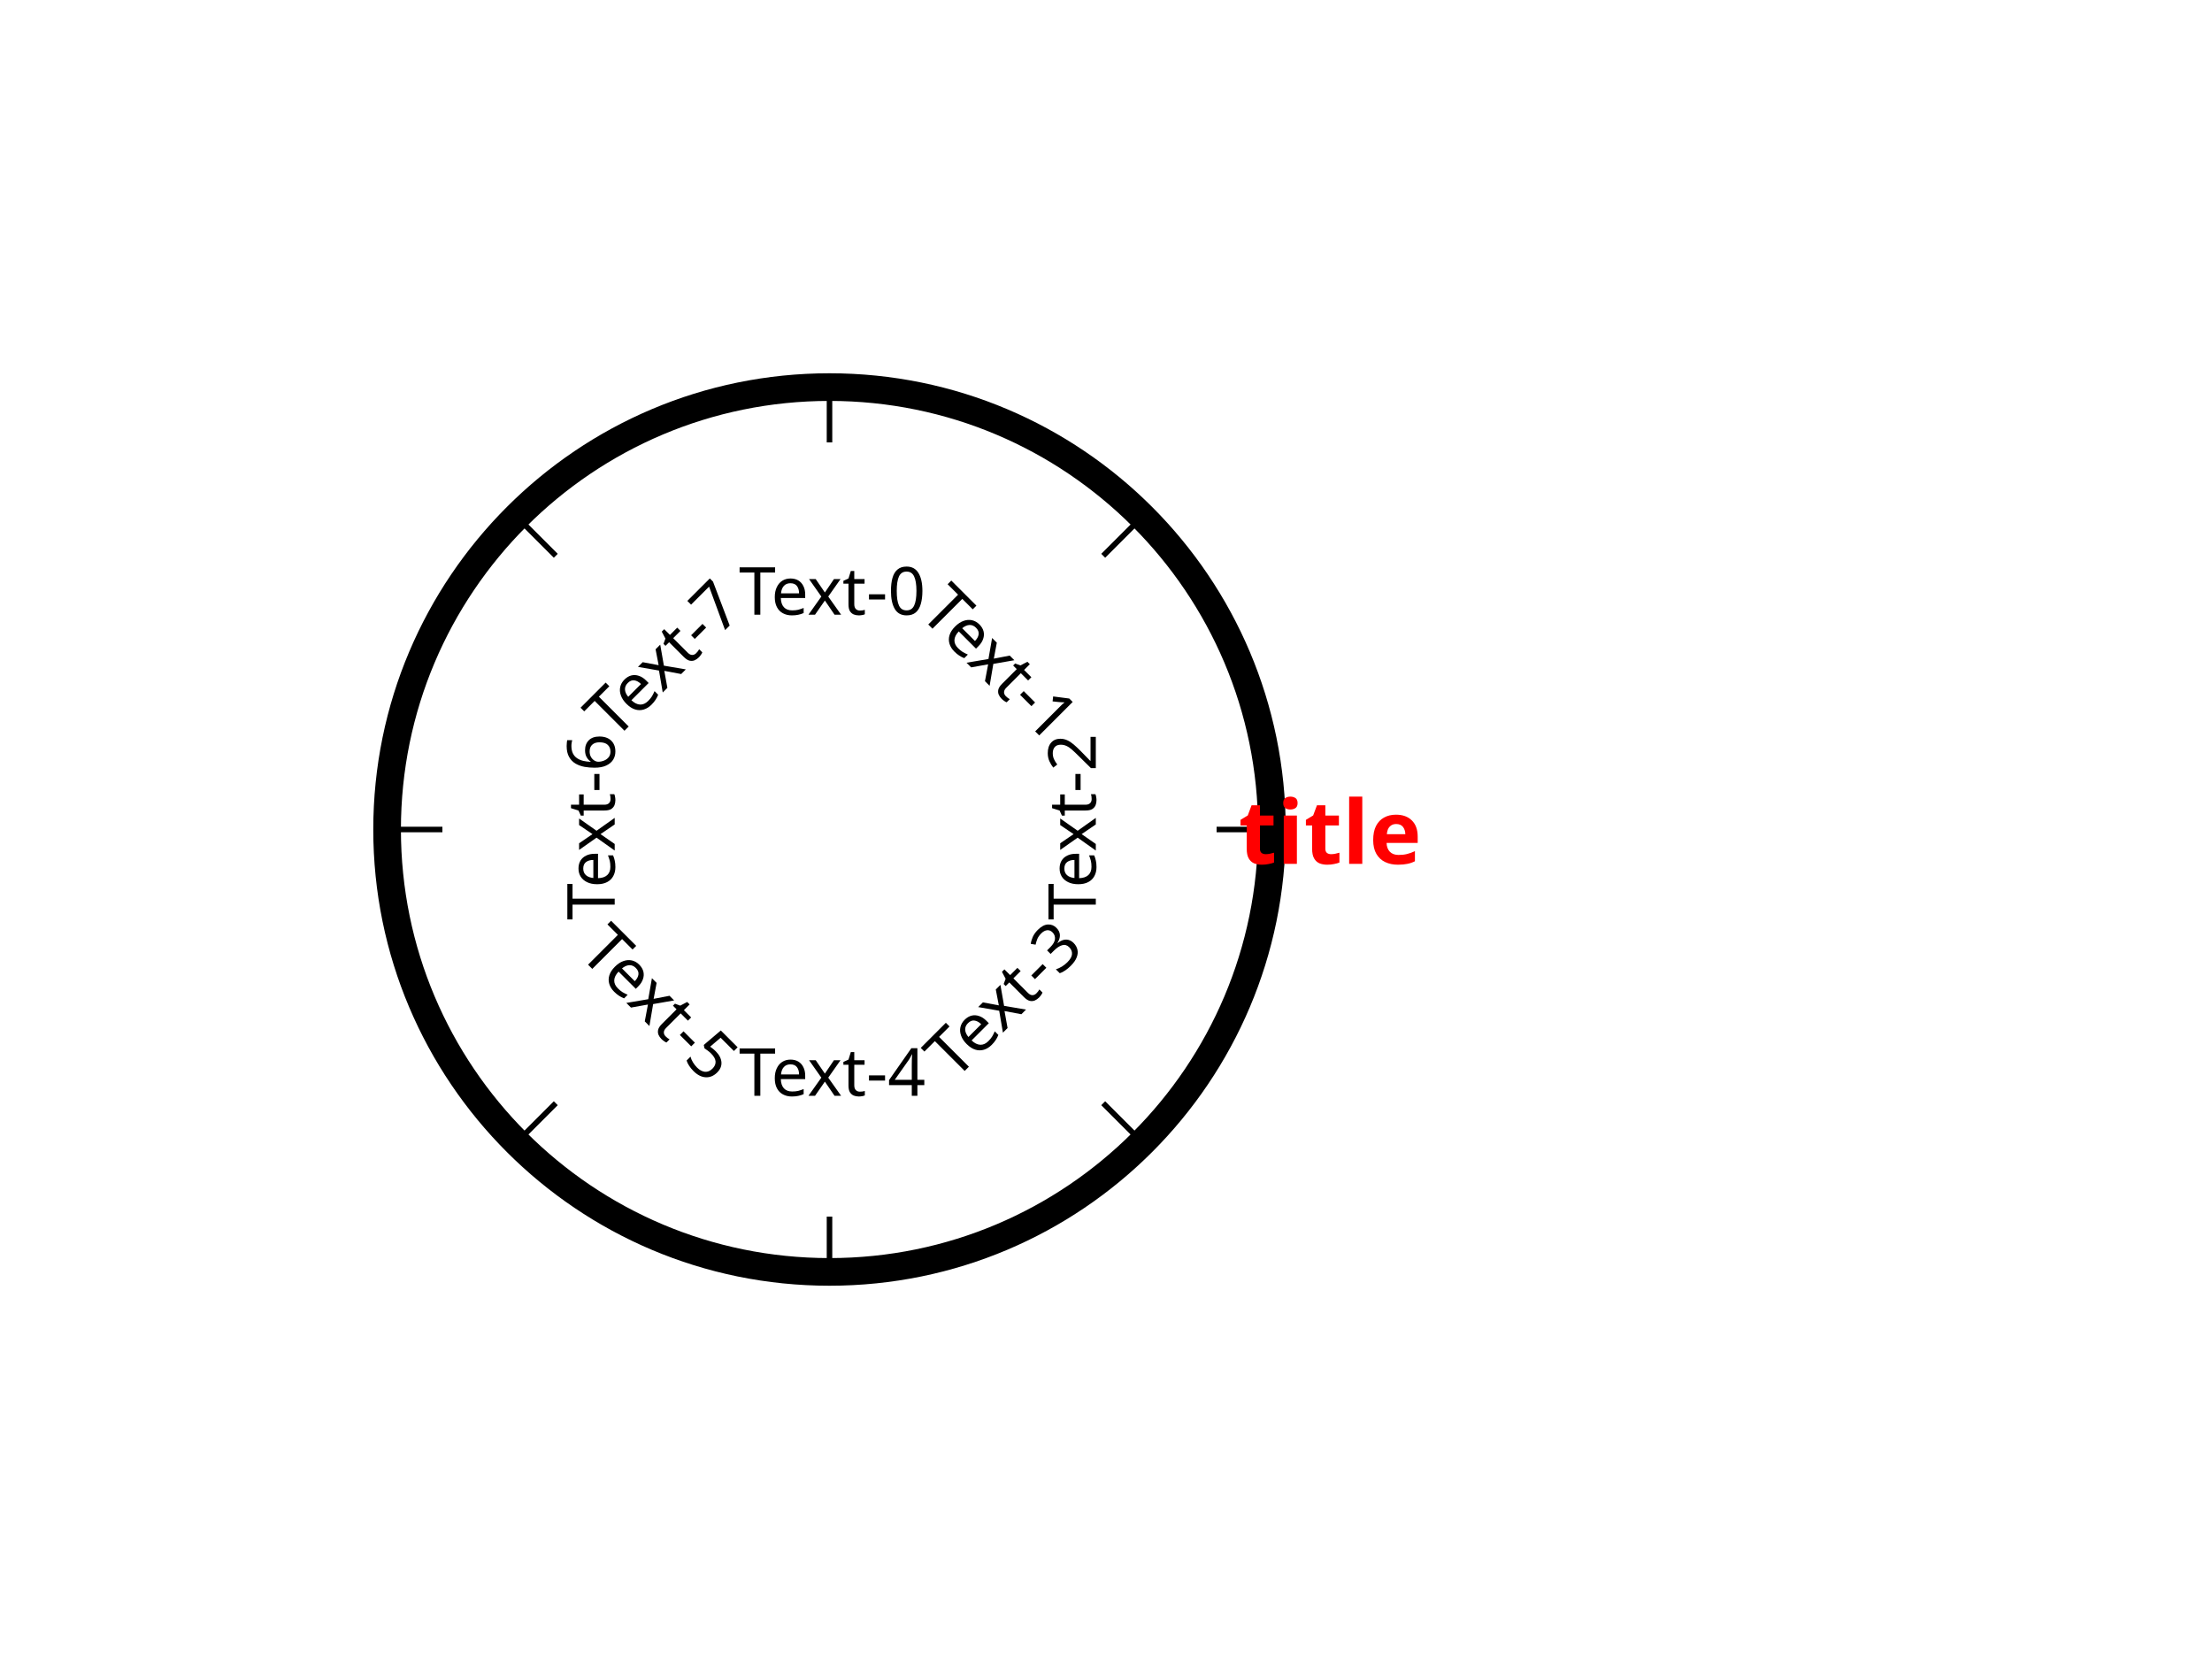
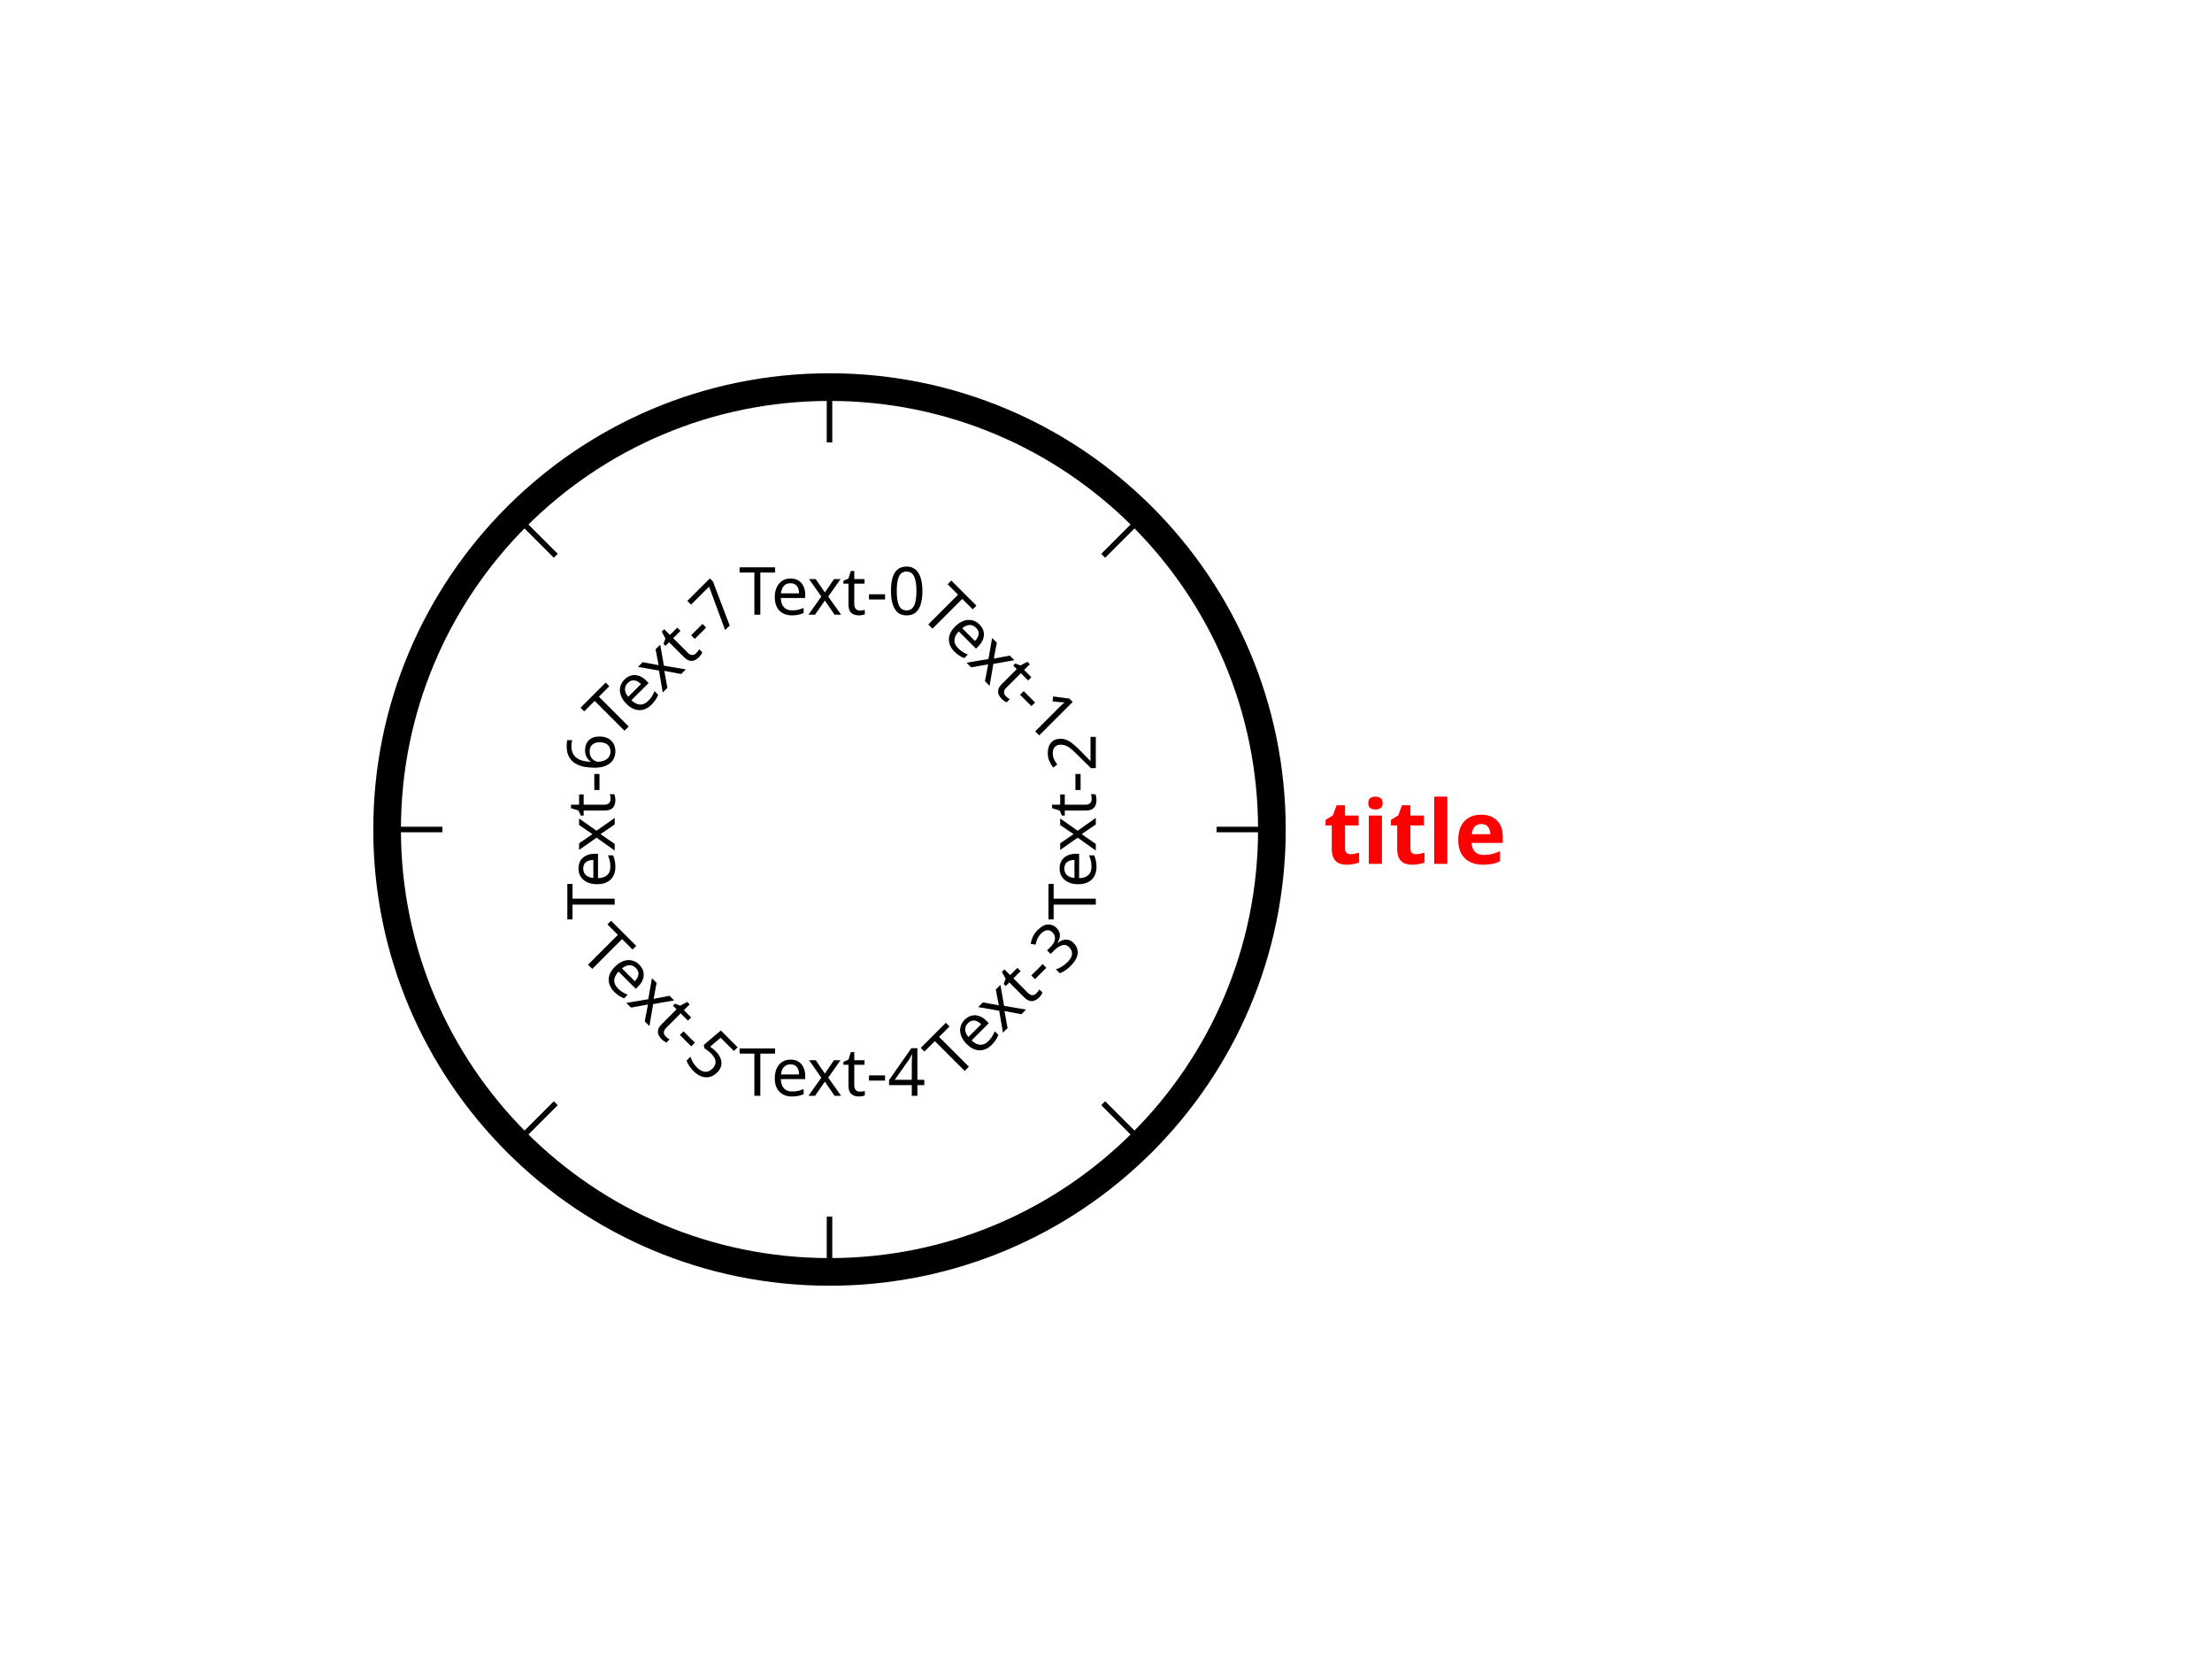
<svg xmlns="http://www.w3.org/2000/svg" width="400" height="300" style="background: transparent;" color-interpolation-filters="sRGB">
  <defs />
  <g id="g-svg-camera">
    <g id="g-root" fill="none">
      <g id="g-svg-54" fill="none" width="400" height="300">
        <g id="g-svg-55" fill="none">
          <g id="g-svg-1" fill="none" class="axis-grid-group">
            <g id="g-svg-2" fill="none" class="axis-grid">
              <g id="g-svg-3" fill="none" class="grid-line-group">
                <g>
                  <path id="g-svg-5" fill="none" class="grid-line" stroke="rgba(217,217,217,1)" stroke-width="1" stroke-dasharray="4,4" d="M 150,70 L 150,70" />
                </g>
                <g>
                  <path id="g-svg-6" fill="none" class="grid-line" stroke="rgba(217,217,217,1)" stroke-width="1" stroke-dasharray="4,4" d="M 206.569,93.431 L 206.569,93.431" />
                </g>
                <g>
                  <path id="g-svg-7" fill="none" class="grid-line" stroke="rgba(217,217,217,1)" stroke-width="1" stroke-dasharray="4,4" d="M 230,150 L 230,150" />
                </g>
                <g>
                  <path id="g-svg-8" fill="none" class="grid-line" stroke="rgba(217,217,217,1)" stroke-width="1" stroke-dasharray="4,4" d="M 206.569,206.569 L 206.569,206.569" />
                </g>
                <g>
                  <path id="g-svg-9" fill="none" class="grid-line" stroke="rgba(217,217,217,1)" stroke-width="1" stroke-dasharray="4,4" d="M 150,230 L 150,230" />
                </g>
                <g>
                  <path id="g-svg-10" fill="none" class="grid-line" stroke="rgba(217,217,217,1)" stroke-width="1" stroke-dasharray="4,4" d="M 93.431,206.569 L 93.431,206.569" />
                </g>
                <g>
                  <path id="g-svg-11" fill="none" class="grid-line" stroke="rgba(217,217,217,1)" stroke-width="1" stroke-dasharray="4,4" d="M 70,150 L 70,150" />
                </g>
                <g>
                  <path id="g-svg-12" fill="none" class="grid-line" stroke="rgba(217,217,217,1)" stroke-width="1" stroke-dasharray="4,4" d="M 93.431,93.431 L 93.431,93.431" />
                </g>
              </g>
              <g id="g-svg-4" fill="none" class="grid-region-group" />
            </g>
          </g>
          <g id="g-svg-13" fill="none" class="axis-main-group">
            <g id="g-svg-14" fill="none" class="axis-line-group">
              <g>
                <path id="g-svg-15" fill="none" class="axis-line" d="M 150,70 A 80 80 0 1 0 150 230 A 80 80 0 1 0 150 70" stroke-width="5" stroke="rgba(0,0,0,1)" />
              </g>
            </g>
            <g id="g-svg-17" fill="none" class="axis-tick-group">
              <g id="g-svg-18" fill="none" transform="matrix(1,0,0,1,150,70)" class="axis-tick">
                <g>
                  <line id="g-svg-26" fill="none" x1="0" y1="0" x2="-6.123233995736766e-16" y2="10" class="axis-tick-item" stroke-width="1" stroke="rgba(0,0,0,1)" />
                </g>
              </g>
              <g id="g-svg-19" fill="none" transform="matrix(1,0,0,1,206.5685,93.43146)" class="axis-tick">
                <g>
                  <line id="g-svg-27" fill="none" x1="0" y1="0" x2="-7.071" y2="7.071" class="axis-tick-item" stroke-width="1" stroke="rgba(0,0,0,1)" />
                </g>
              </g>
              <g id="g-svg-20" fill="none" transform="matrix(1,0,0,1,230,150)" class="axis-tick">
                <g>
                  <line id="g-svg-28" fill="none" x1="0" y1="0" x2="-10" y2="0" class="axis-tick-item" stroke-width="1" stroke="rgba(0,0,0,1)" />
                </g>
              </g>
              <g id="g-svg-21" fill="none" transform="matrix(1,0,0,1,206.5685,206.5685)" class="axis-tick">
                <g>
                  <line id="g-svg-29" fill="none" x1="0" y1="0" x2="-7.071" y2="-7.071" class="axis-tick-item" stroke-width="1" stroke="rgba(0,0,0,1)" />
                </g>
              </g>
              <g id="g-svg-22" fill="none" transform="matrix(1,0,0,1,150,230)" class="axis-tick">
                <g>
                  <line id="g-svg-30" fill="none" x1="0" y1="0" x2="-6.123233995736766e-16" y2="-10" class="axis-tick-item" stroke-width="1" stroke="rgba(0,0,0,1)" />
                </g>
              </g>
              <g id="g-svg-23" fill="none" transform="matrix(1,0,0,1,93.43146,206.5685)" class="axis-tick">
                <g>
                  <line id="g-svg-31" fill="none" x1="0" y1="0" x2="7.071" y2="-7.071" class="axis-tick-item" stroke-width="1" stroke="rgba(0,0,0,1)" />
                </g>
              </g>
              <g id="g-svg-24" fill="none" transform="matrix(1,0,0,1,70,150)" class="axis-tick">
                <g>
                  <line id="g-svg-32" fill="none" x1="0" y1="0" x2="10" y2="-1.2246467991473533e-15" class="axis-tick-item" stroke-width="1" stroke="rgba(0,0,0,1)" />
                </g>
              </g>
              <g id="g-svg-25" fill="none" transform="matrix(1,0,0,1,93.43146,93.43146)" class="axis-tick">
                <g>
                  <line id="g-svg-33" fill="none" x1="0" y1="0" x2="7.071" y2="7.071" class="axis-tick-item" stroke-width="1" stroke="rgba(0,0,0,1)" />
                </g>
              </g>
            </g>
            <g id="g-svg-34" fill="none" class="axis-label-group">
              <g id="g-svg-35" fill="none" transform="matrix(1,0,0,1,150,95)" class="axis-label">
                <g>
                  <text id="g-svg-43" fill="rgba(0,0,0,1)" dominant-baseline="central" paint-order="stroke" dx="0.5" font-family="sans-serif" font-size="12" font-style="normal" font-variant="normal" font-weight="normal" stroke-width="1" text-anchor="middle" class="axis-label-item" dy="11.5px">
                    Text-0
                  </text>
                </g>
              </g>
              <g id="g-svg-36" fill="none" transform="matrix(1,0,0,1,188.8909,111.1091)" class="axis-label">
                <g transform="matrix(0.707107,0.707107,-0.707107,0.707107,0,0)">
                  <text id="g-svg-44" fill="rgba(0,0,0,1)" dominant-baseline="central" paint-order="stroke" dx="0.5" font-family="sans-serif" font-size="12" font-style="normal" font-variant="normal" font-weight="normal" stroke-width="1" text-anchor="middle" class="axis-label-item" dy="11.5px">
                    Text-1
                  </text>
                </g>
              </g>
              <g id="g-svg-37" fill="none" transform="matrix(1,0,0,1,205,150)" class="axis-label">
                <g transform="matrix(-0,-1,1,-0,0,0)">
                  <text id="g-svg-45" fill="rgba(0,0,0,1)" dominant-baseline="central" paint-order="stroke" dx="0.5" font-family="sans-serif" font-size="12" font-style="normal" font-variant="normal" font-weight="normal" stroke-width="1" text-anchor="middle" class="axis-label-item" dy="-11.5px">
                    Text-2
                  </text>
                </g>
              </g>
              <g id="g-svg-38" fill="none" transform="matrix(1,0,0,1,188.8909,188.8909)" class="axis-label">
                <g transform="matrix(0.707107,-0.707107,0.707107,0.707107,0,0)">
                  <text id="g-svg-46" fill="rgba(0,0,0,1)" dominant-baseline="central" paint-order="stroke" dx="0.5" font-family="sans-serif" font-size="12" font-style="normal" font-variant="normal" font-weight="normal" stroke-width="1" text-anchor="middle" class="axis-label-item" dy="-11.5px">
                    Text-3
                  </text>
                </g>
              </g>
              <g id="g-svg-39" fill="none" transform="matrix(1,0,0,1,150,205)" class="axis-label">
                <g>
                  <text id="g-svg-47" fill="rgba(0,0,0,1)" dominant-baseline="central" paint-order="stroke" dx="0.5" font-family="sans-serif" font-size="12" font-style="normal" font-variant="normal" font-weight="normal" stroke-width="1" text-anchor="middle" class="axis-label-item" dy="-11.5px">
                    Text-4
                  </text>
                </g>
              </g>
              <g id="g-svg-40" fill="none" transform="matrix(1,0,0,1,111.1091,188.8909)" class="axis-label">
                <g transform="matrix(0.707107,0.707107,-0.707107,0.707107,0,0)">
                  <text id="g-svg-48" fill="rgba(0,0,0,1)" dominant-baseline="central" paint-order="stroke" dx="0.5" font-family="sans-serif" font-size="12" font-style="normal" font-variant="normal" font-weight="normal" stroke-width="1" text-anchor="middle" class="axis-label-item" dy="-11.5px">
                    Text-5
                  </text>
                </g>
              </g>
              <g id="g-svg-41" fill="none" transform="matrix(1,0,0,1,95,150)" class="axis-label">
                <g transform="matrix(-0,-1,1,-0,0,0)">
                  <text id="g-svg-49" fill="rgba(0,0,0,1)" dominant-baseline="central" paint-order="stroke" dx="0.5" font-family="sans-serif" font-size="12" font-style="normal" font-variant="normal" font-weight="normal" stroke-width="1" text-anchor="middle" class="axis-label-item" dy="11.5px">
                    Text-6
                  </text>
                </g>
              </g>
              <g id="g-svg-42" fill="none" transform="matrix(1,0,0,1,111.1091,111.1091)" class="axis-label">
                <g transform="matrix(0.707107,-0.707107,0.707107,0.707107,0,0)">
                  <text id="g-svg-50" fill="rgba(0,0,0,1)" dominant-baseline="central" paint-order="stroke" dx="0.5" font-family="sans-serif" font-size="12" font-style="normal" font-variant="normal" font-weight="normal" stroke-width="1" text-anchor="middle" class="axis-label-item" dy="11.5px">
                    Text-7
                  </text>
                </g>
              </g>
            </g>
          </g>
-           <g id="g-svg-51" fill="none" transform="matrix(1,0,0,1,240,150)" class="axis-title-group">
+           <g id="g-svg-51" fill="none" transform="matrix(1,0,0,1,255.38,150)" class="axis-title-group">
            <g>
              <text id="g-svg-52" fill="rgba(255,0,0,1)" dominant-baseline="central" paint-order="stroke" dx="0.5" font-family="sans-serif" font-size="16" font-style="normal" font-variant="normal" font-weight="bold" stroke-width="1" text-anchor="middle" class="axis-title">
                title
              </text>
            </g>
          </g>
        </g>
      </g>
    </g>
  </g>
</svg>
